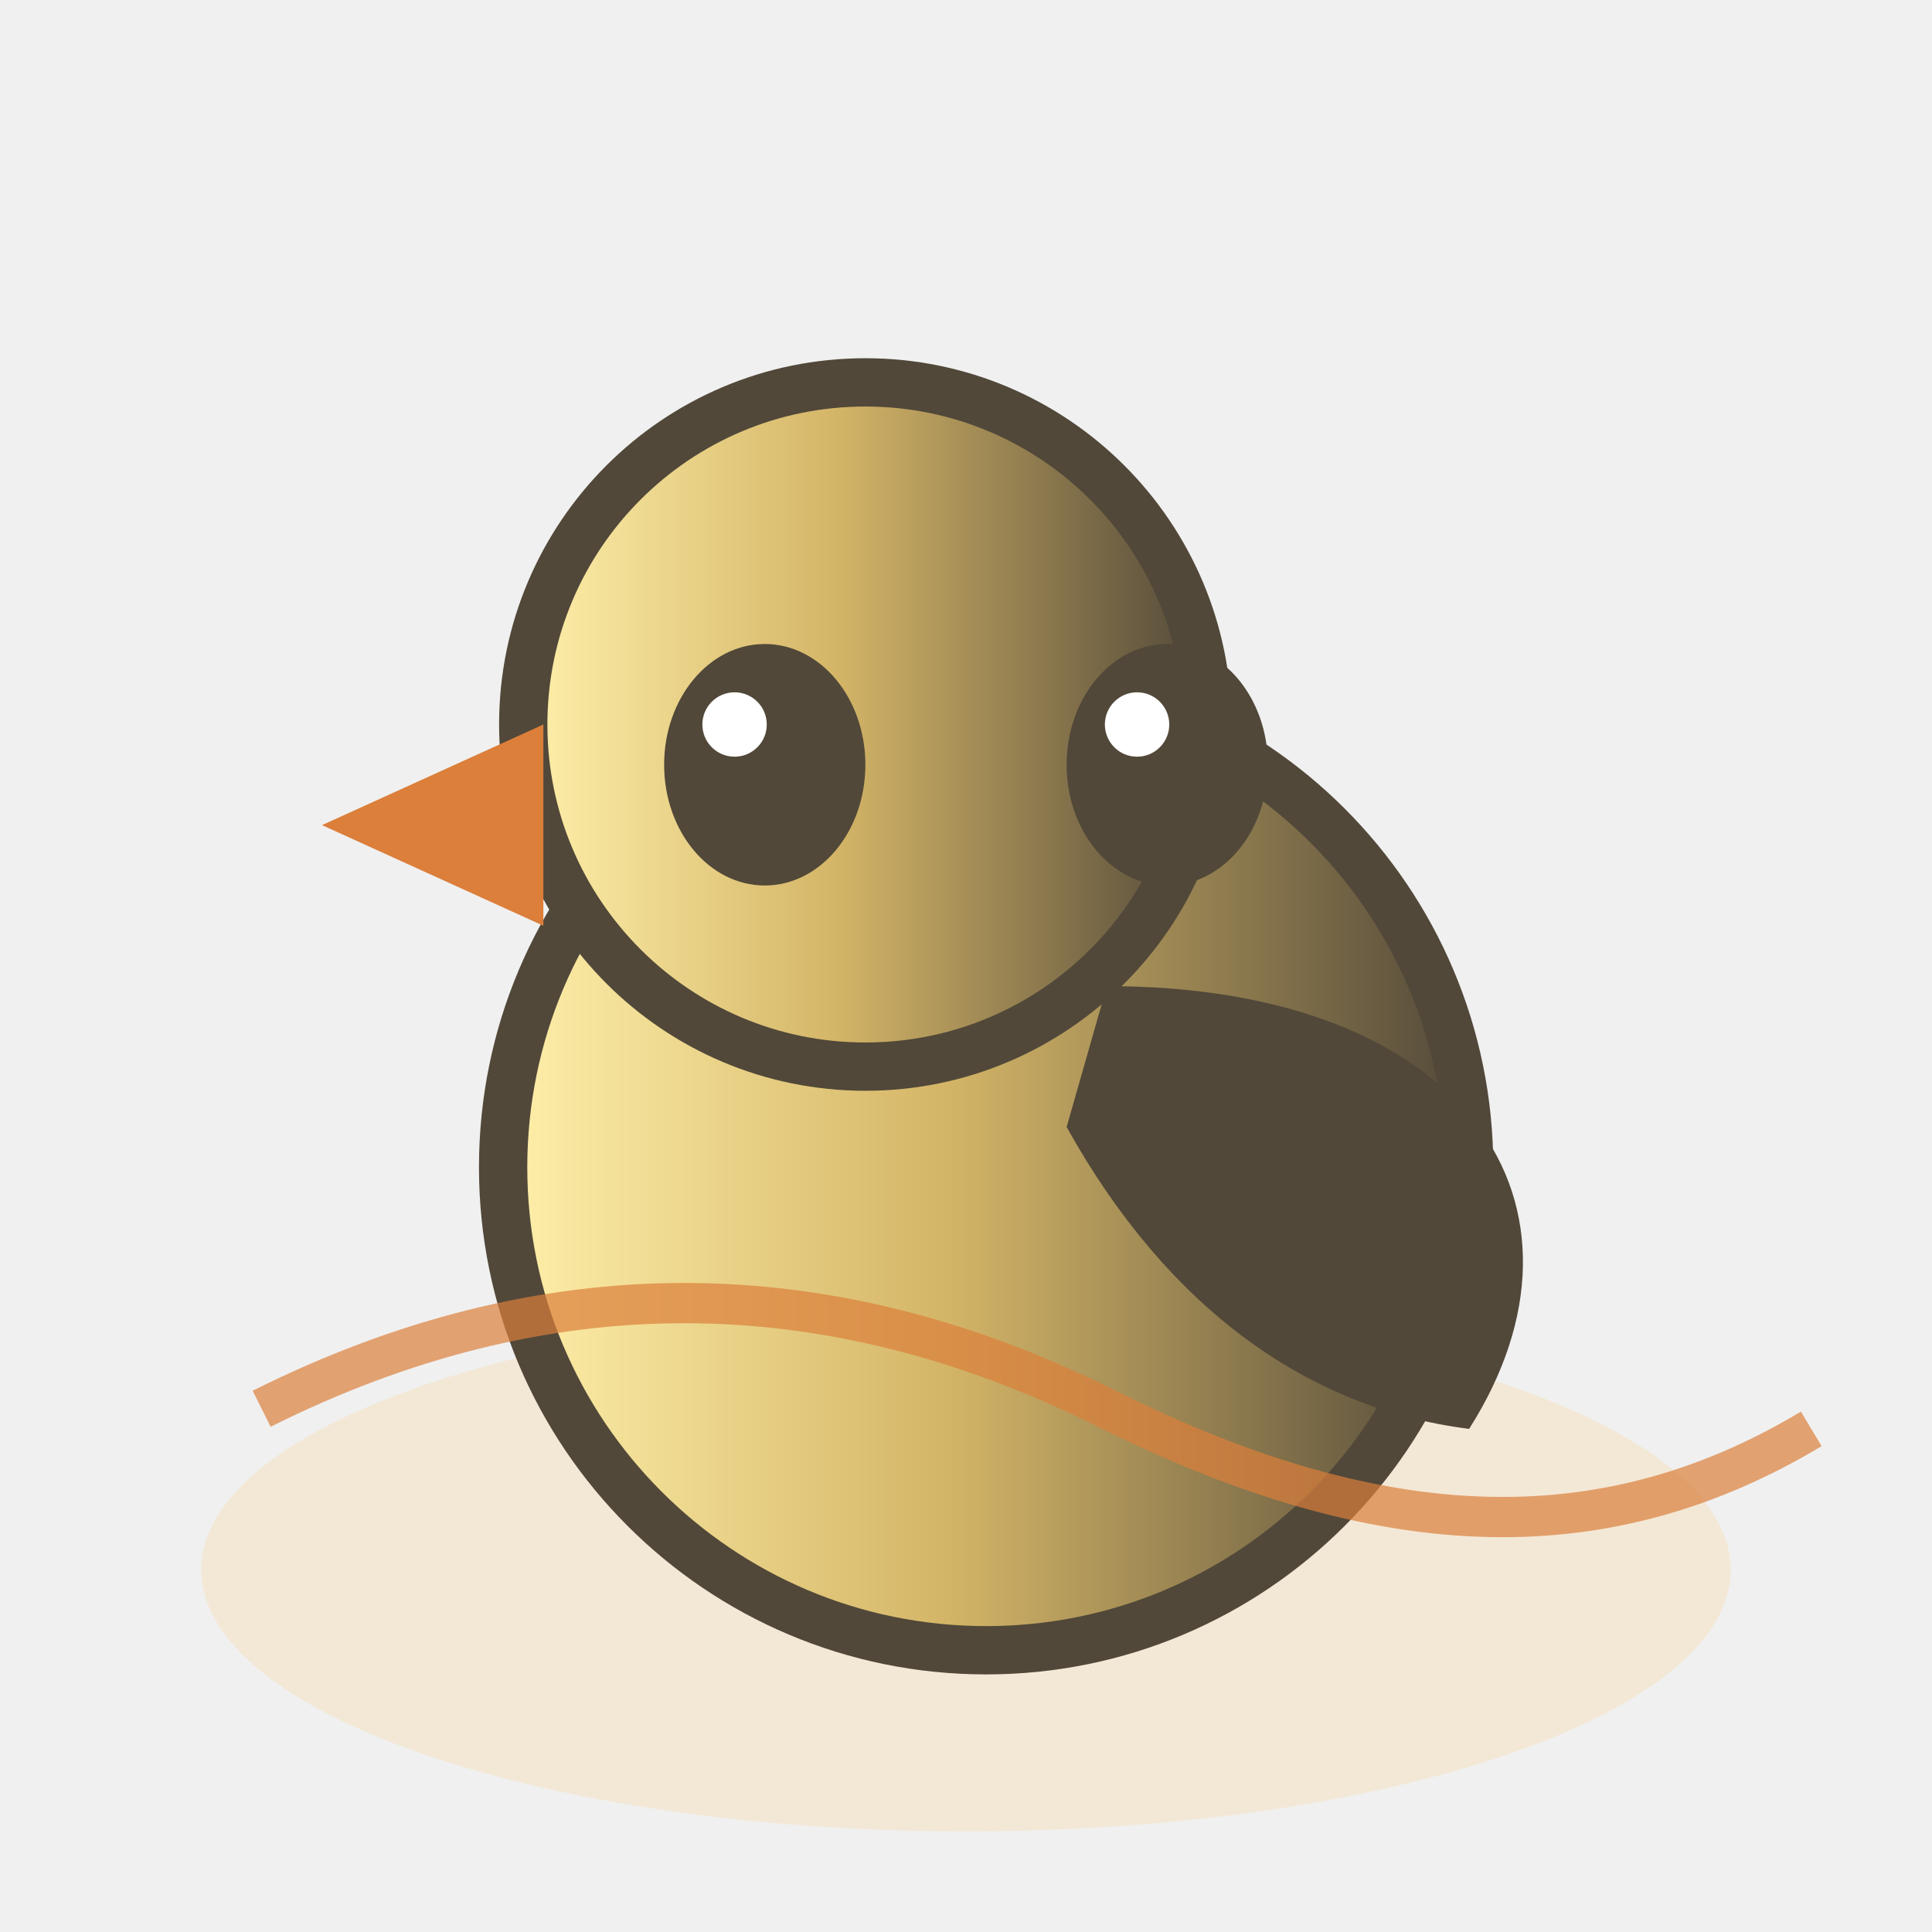
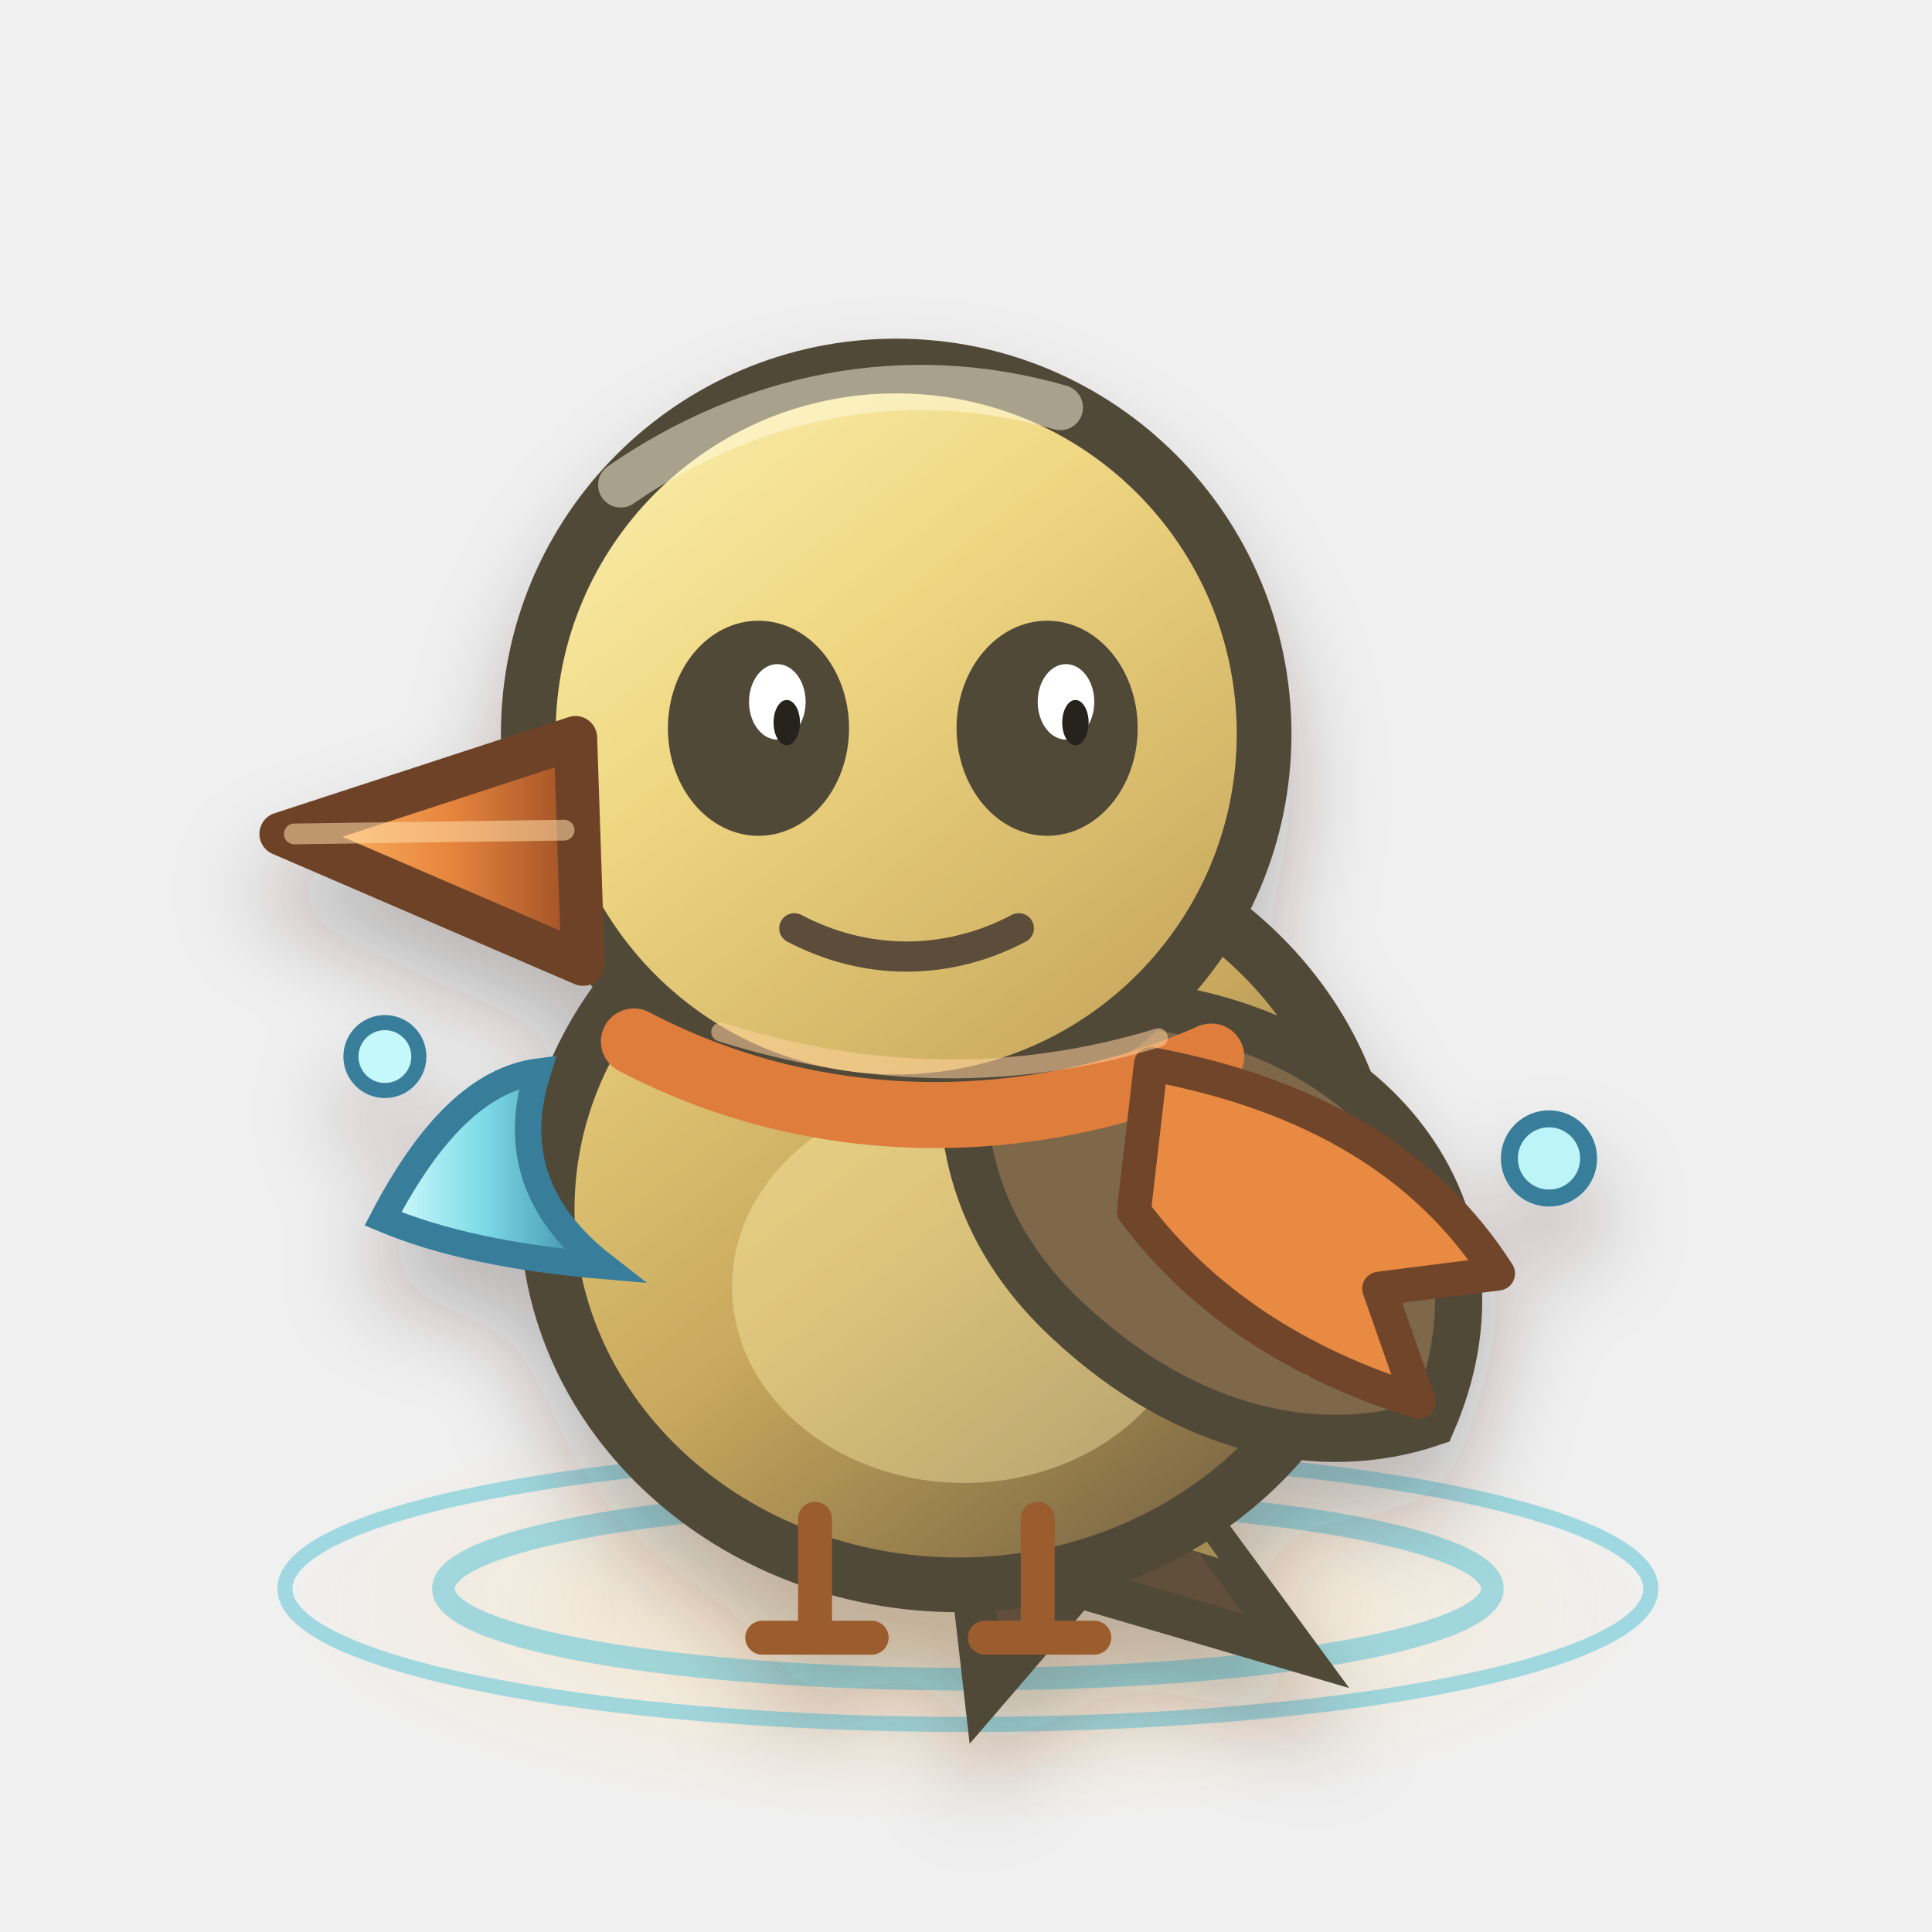
- <svg xmlns="http://www.w3.org/2000/svg" width="1024" height="1024" viewBox="0 0 96 96" role="img" data-looper-id="lokdex:g1:013" data-looper-name="Drift Duck">
+ <svg xmlns="http://www.w3.org/2000/svg" width="1024" height="1024" viewBox="0 0 1024 1024" role="img" aria-labelledby="title desc" data-looper-id="lokdex:g1:013" data-looper-name="Drift Duck" data-art-version="2">
  <defs>
-     <linearGradient id="body">
-       <stop offset="0" stop-color="#fff0aa" />
-       <stop offset=".46" stop-color="#d4b567" />
-       <stop offset="1" stop-color="#514839" />
+     <linearGradient id="feather" x1="250" y1="180" x2="760" y2="830" gradientUnits="userSpaceOnUse">
+       <stop stop-color="#fff7bc" />
+       <stop offset=".3" stop-color="#efd782" />
+       <stop offset=".62" stop-color="#c8a85d" />
+       <stop offset="1" stop-color="#5b4c39" />
    </linearGradient>
+     <linearGradient id="beak">
+       <stop stop-color="#ffc26b" />
+       <stop offset=".55" stop-color="#e8863e" />
+       <stop offset="1" stop-color="#9b4d25" />
+     </linearGradient>
+     <linearGradient id="water">
+       <stop stop-color="#d8fdff" />
+       <stop offset=".45" stop-color="#7ddbe7" />
+       <stop offset="1" stop-color="#347fa0" />
+     </linearGradient>
+     <radialGradient id="aura">
+       <stop stop-color="#ffc45f" stop-opacity=".34" />
+       <stop offset="1" stop-color="#ffc45f" stop-opacity="0" />
+     </radialGradient>
+     <filter id="shadow" x="-30%" y="-30%" width="170%" height="190%">
+       <feDropShadow dx="0" dy="30" stdDeviation="24" flood-color="#332817" flood-opacity=".28" />
+     </filter>
  </defs>
-   <ellipse cx="48" cy="78" rx="38" ry="13" fill="#ffc45f" opacity=".18" />
-   <ellipse cx="49" cy="58" rx="24" ry="24" fill="url(#body)" stroke="#514839" stroke-width="2.4" />
-   <circle cx="43" cy="36" r="17" fill="url(#body)" stroke="#514839" stroke-width="2.4" />
-   <path d="M55 49c18 0 25 11 18 22-8-1-15-6-20-15Z" fill="#514839" />
-   <path d="m27 36-11 5 11 5Z" fill="#db7f3b" />
-   <ellipse cx="38" cy="38" rx="5" ry="6" fill="#514839" />
-   <ellipse cx="58" cy="38" rx="5" ry="6" fill="#514839" />
-   <circle cx="36.5" cy="36" r="1.6" fill="#fff" />
-   <circle cx="56.5" cy="36" r="1.6" fill="#fff" />
-   <path d="M13 70c14-7 28-7 42 0s25 7 35 1" fill="none" stroke="#db7f3b" stroke-width="2" opacity=".7" />
+   <ellipse cx="512" cy="851" rx="360" ry="116" fill="url(#aura)" />
+   <g id="water-rings" fill="none" stroke="#6fcad8" opacity=".62">
+     <ellipse cx="513" cy="842" rx="278" ry="48" stroke-width="12" />
+     <ellipse cx="513" cy="842" rx="362" ry="72" stroke-width="8" />
+   </g>
+   <g id="character" filter="url(#shadow)">
+     <g id="tail">
+       <path d="M579 728 687 875l-116-34-49 57-18-157Z" fill="#62503a" stroke="#514839" stroke-width="22" />
+       <path d="M596 756 646 826l-58-18" fill="#ddbd6d" opacity=".58" />
+     </g>
+     <ellipse cx="508" cy="641" rx="218" ry="199" fill="url(#feather)" stroke="#514839" stroke-width="29" />
+     <ellipse cx="511" cy="682" rx="123" ry="104" fill="#fff0aa" opacity=".4" />
+     <g id="wing">
+       <path d="M601 532c134 14 204 116 158 222-59 20-130 5-193-54-41-38-61-87-54-143Z" fill="#7e6848" stroke="#514839" stroke-width="25" />
+       <path d="M625 574c50 25 87 57 111 98m-124-56c46 33 74 69 84 107" fill="none" stroke="#e7c976" stroke-width="14" stroke-linecap="round" opacity=".66" />
+     </g>
+     <g id="head">
+       <circle cx="475" cy="389" r="195" fill="url(#feather)" stroke="#514839" stroke-width="29" />
+       <path d="M329 257c68-47 150-65 233-41" fill="none" stroke="#fffce1" stroke-width="24" stroke-linecap="round" opacity=".5" />
+       <path d="M305 391 149 442l160 69Z" fill="url(#beak)" stroke="#6e4328" stroke-width="23" stroke-linejoin="round" />
+       <path d="M156 442 299 440" stroke="#ffdca7" stroke-width="11" stroke-linecap="round" opacity=".55" />
+     </g>
+     <g id="face">
+       <ellipse cx="402" cy="386" rx="48" ry="57" fill="#514839" />
+       <ellipse cx="555" cy="386" rx="48" ry="57" fill="#514839" />
+       <ellipse cx="412" cy="372" rx="15" ry="20" fill="#fff" />
+       <ellipse cx="565" cy="372" rx="15" ry="20" fill="#fff" />
+       <ellipse cx="417" cy="383" rx="7" ry="12" fill="#27231c" />
+       <ellipse cx="570" cy="383" rx="7" ry="12" fill="#27231c" />
+       <path d="M421 492c38 20 81 20 119 0" fill="none" stroke="#5c4e3b" stroke-width="16" stroke-linecap="round" />
+     </g>
+     <g id="drift-scarf">
+       <path d="M336 552c93 49 206 52 306 8" fill="none" stroke="#df7d3e" stroke-width="35" stroke-linecap="round" />
+       <path d="M610 564c86 16 147 53 184 111l-63 8 21 60c-65-20-116-54-151-101Z" fill="#e88a42" stroke="#6f452a" stroke-width="18" stroke-linejoin="round" />
+       <path d="M382 547c79 25 157 26 232 3" fill="none" stroke="#ffd19c" stroke-width="10" stroke-linecap="round" opacity=".55" />
+     </g>
+     <g id="splash">
+       <path d="M203 646c25-48 52-74 82-78-13 41-1 75 35 103-47-4-86-12-117-25Z" fill="url(#water)" stroke="#377e9b" stroke-width="14" />
+       <circle cx="204" cy="560" r="18" fill="#c4f8fb" stroke="#377e9b" stroke-width="8" />
+       <circle cx="821" cy="614" r="21" fill="#bdf4f8" stroke="#377e9b" stroke-width="9" />
+     </g>
+     <g id="feet" fill="none" stroke="#9b5c2e" stroke-width="18" stroke-linecap="round">
+       <path d="M432 805v63m-28 0h58m88-63v63m-28 0h58" />
+     </g>
+   </g>
</svg>
